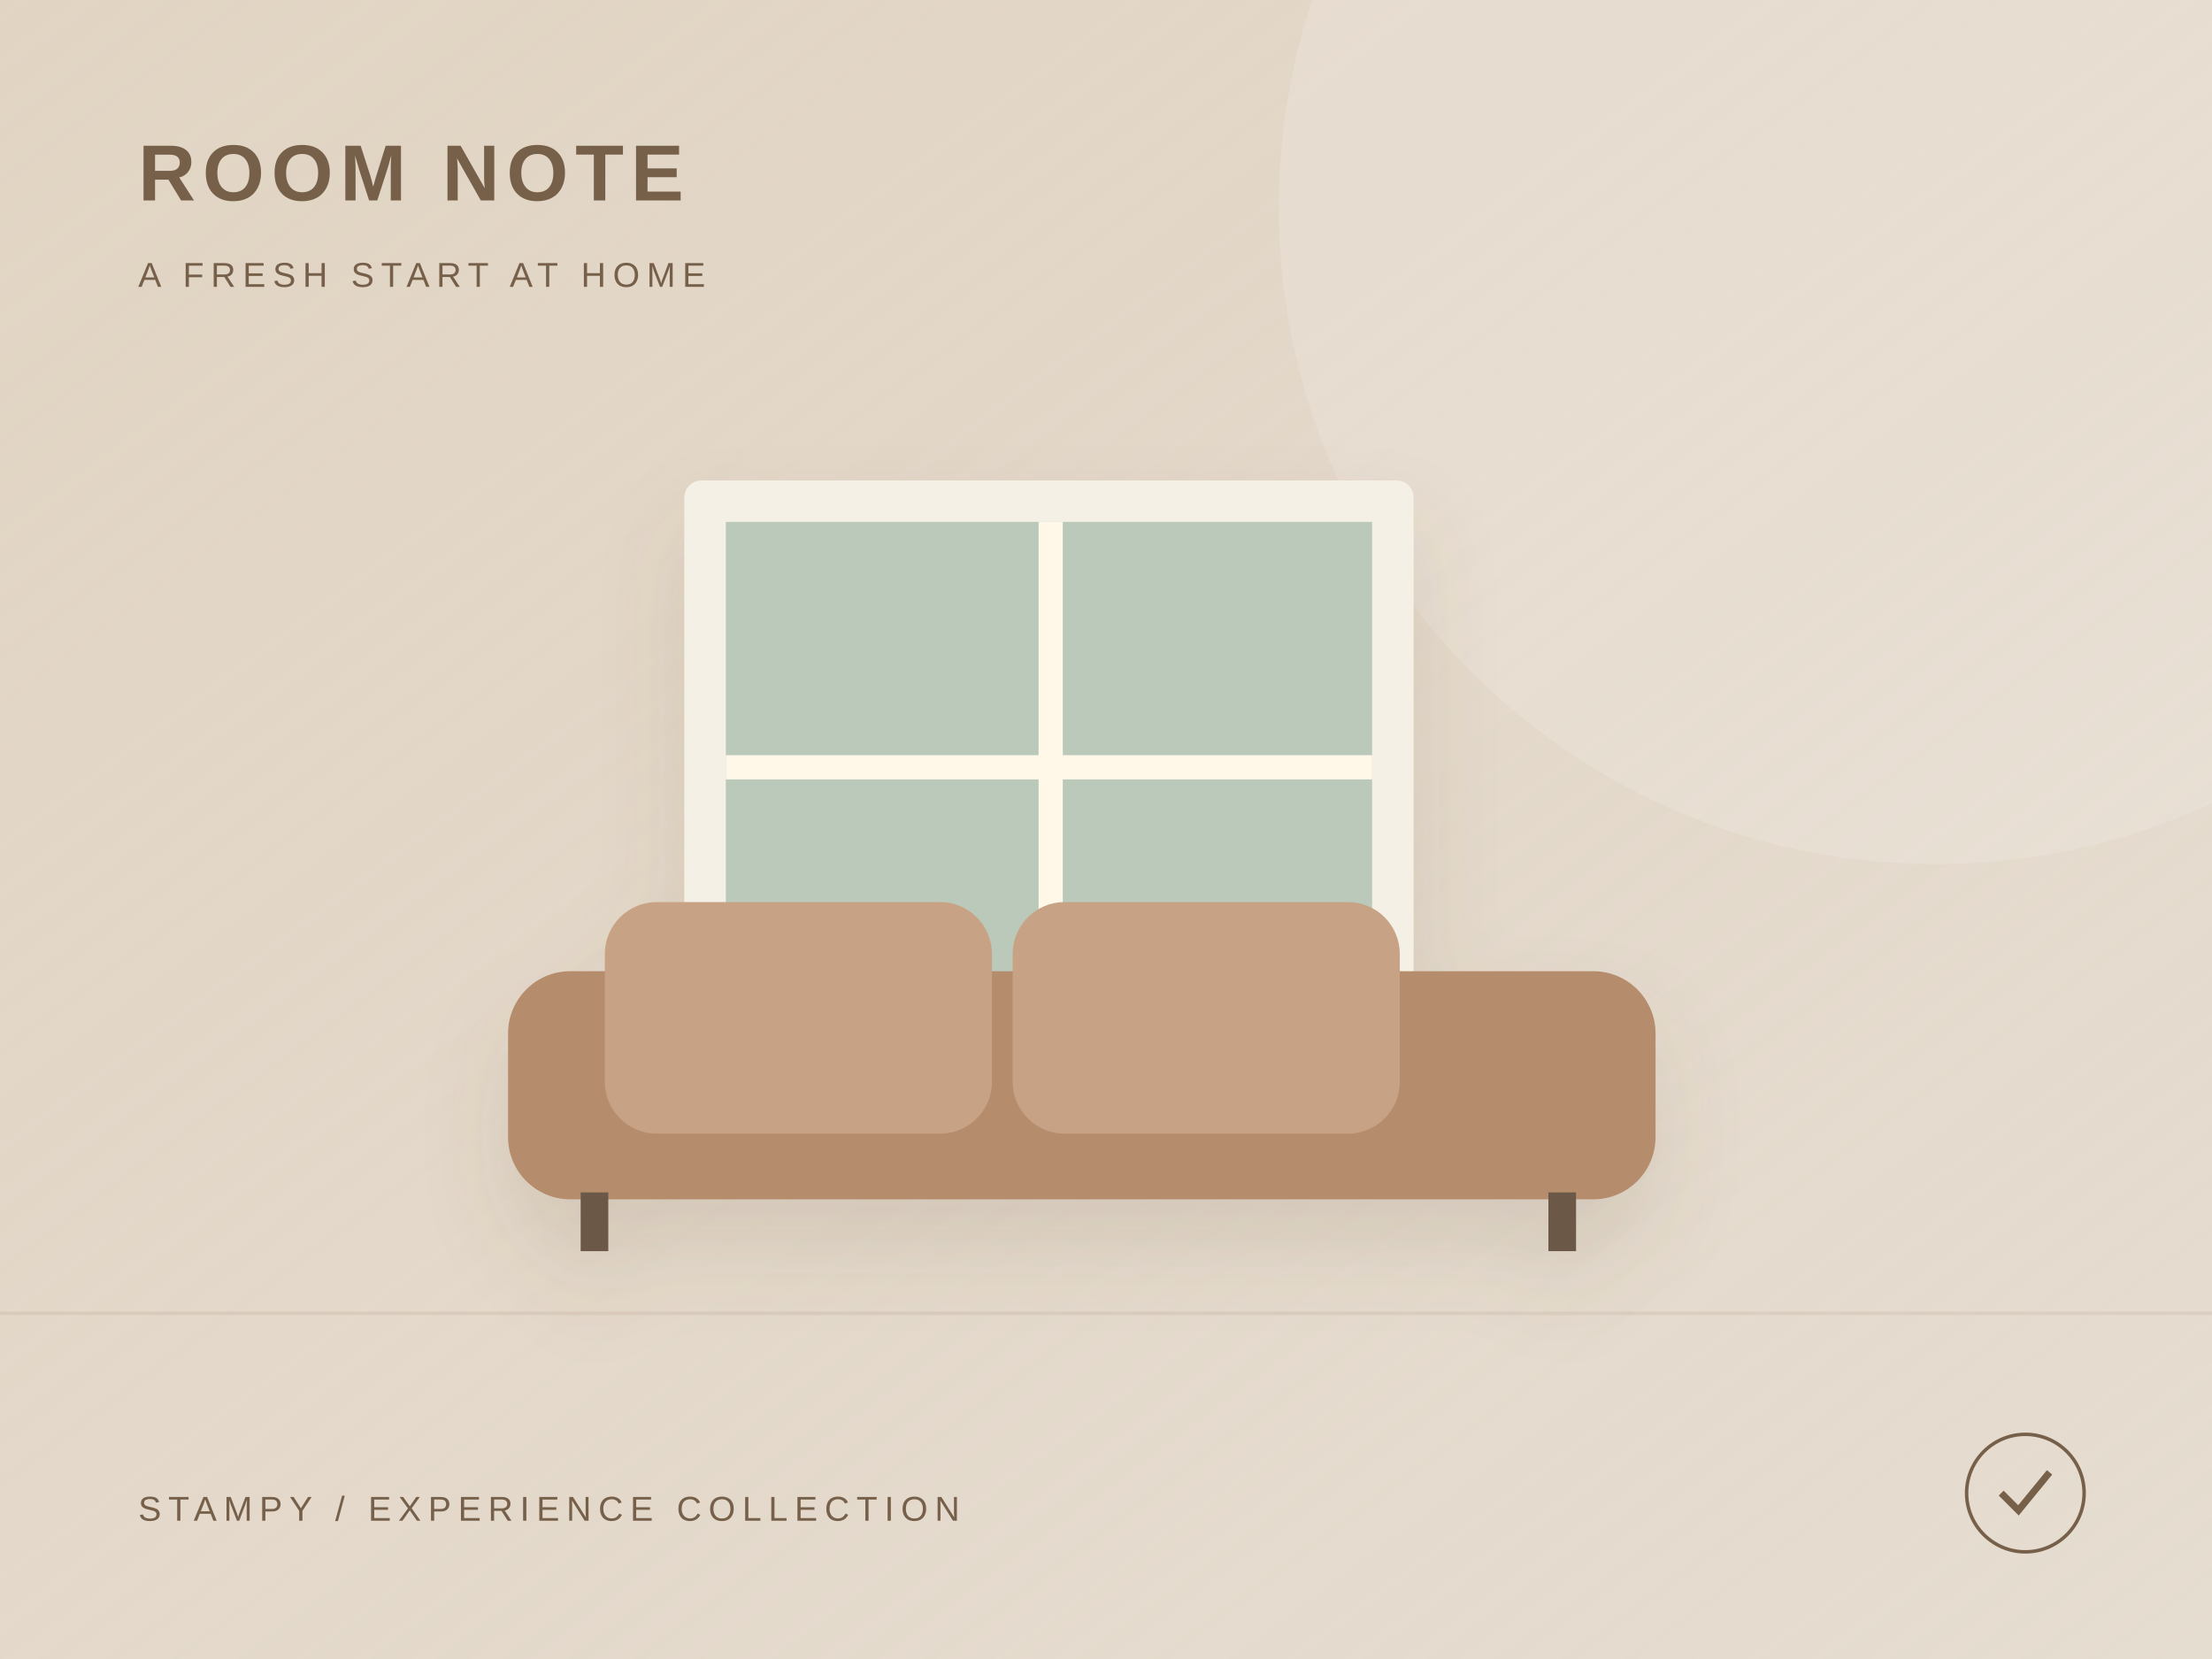
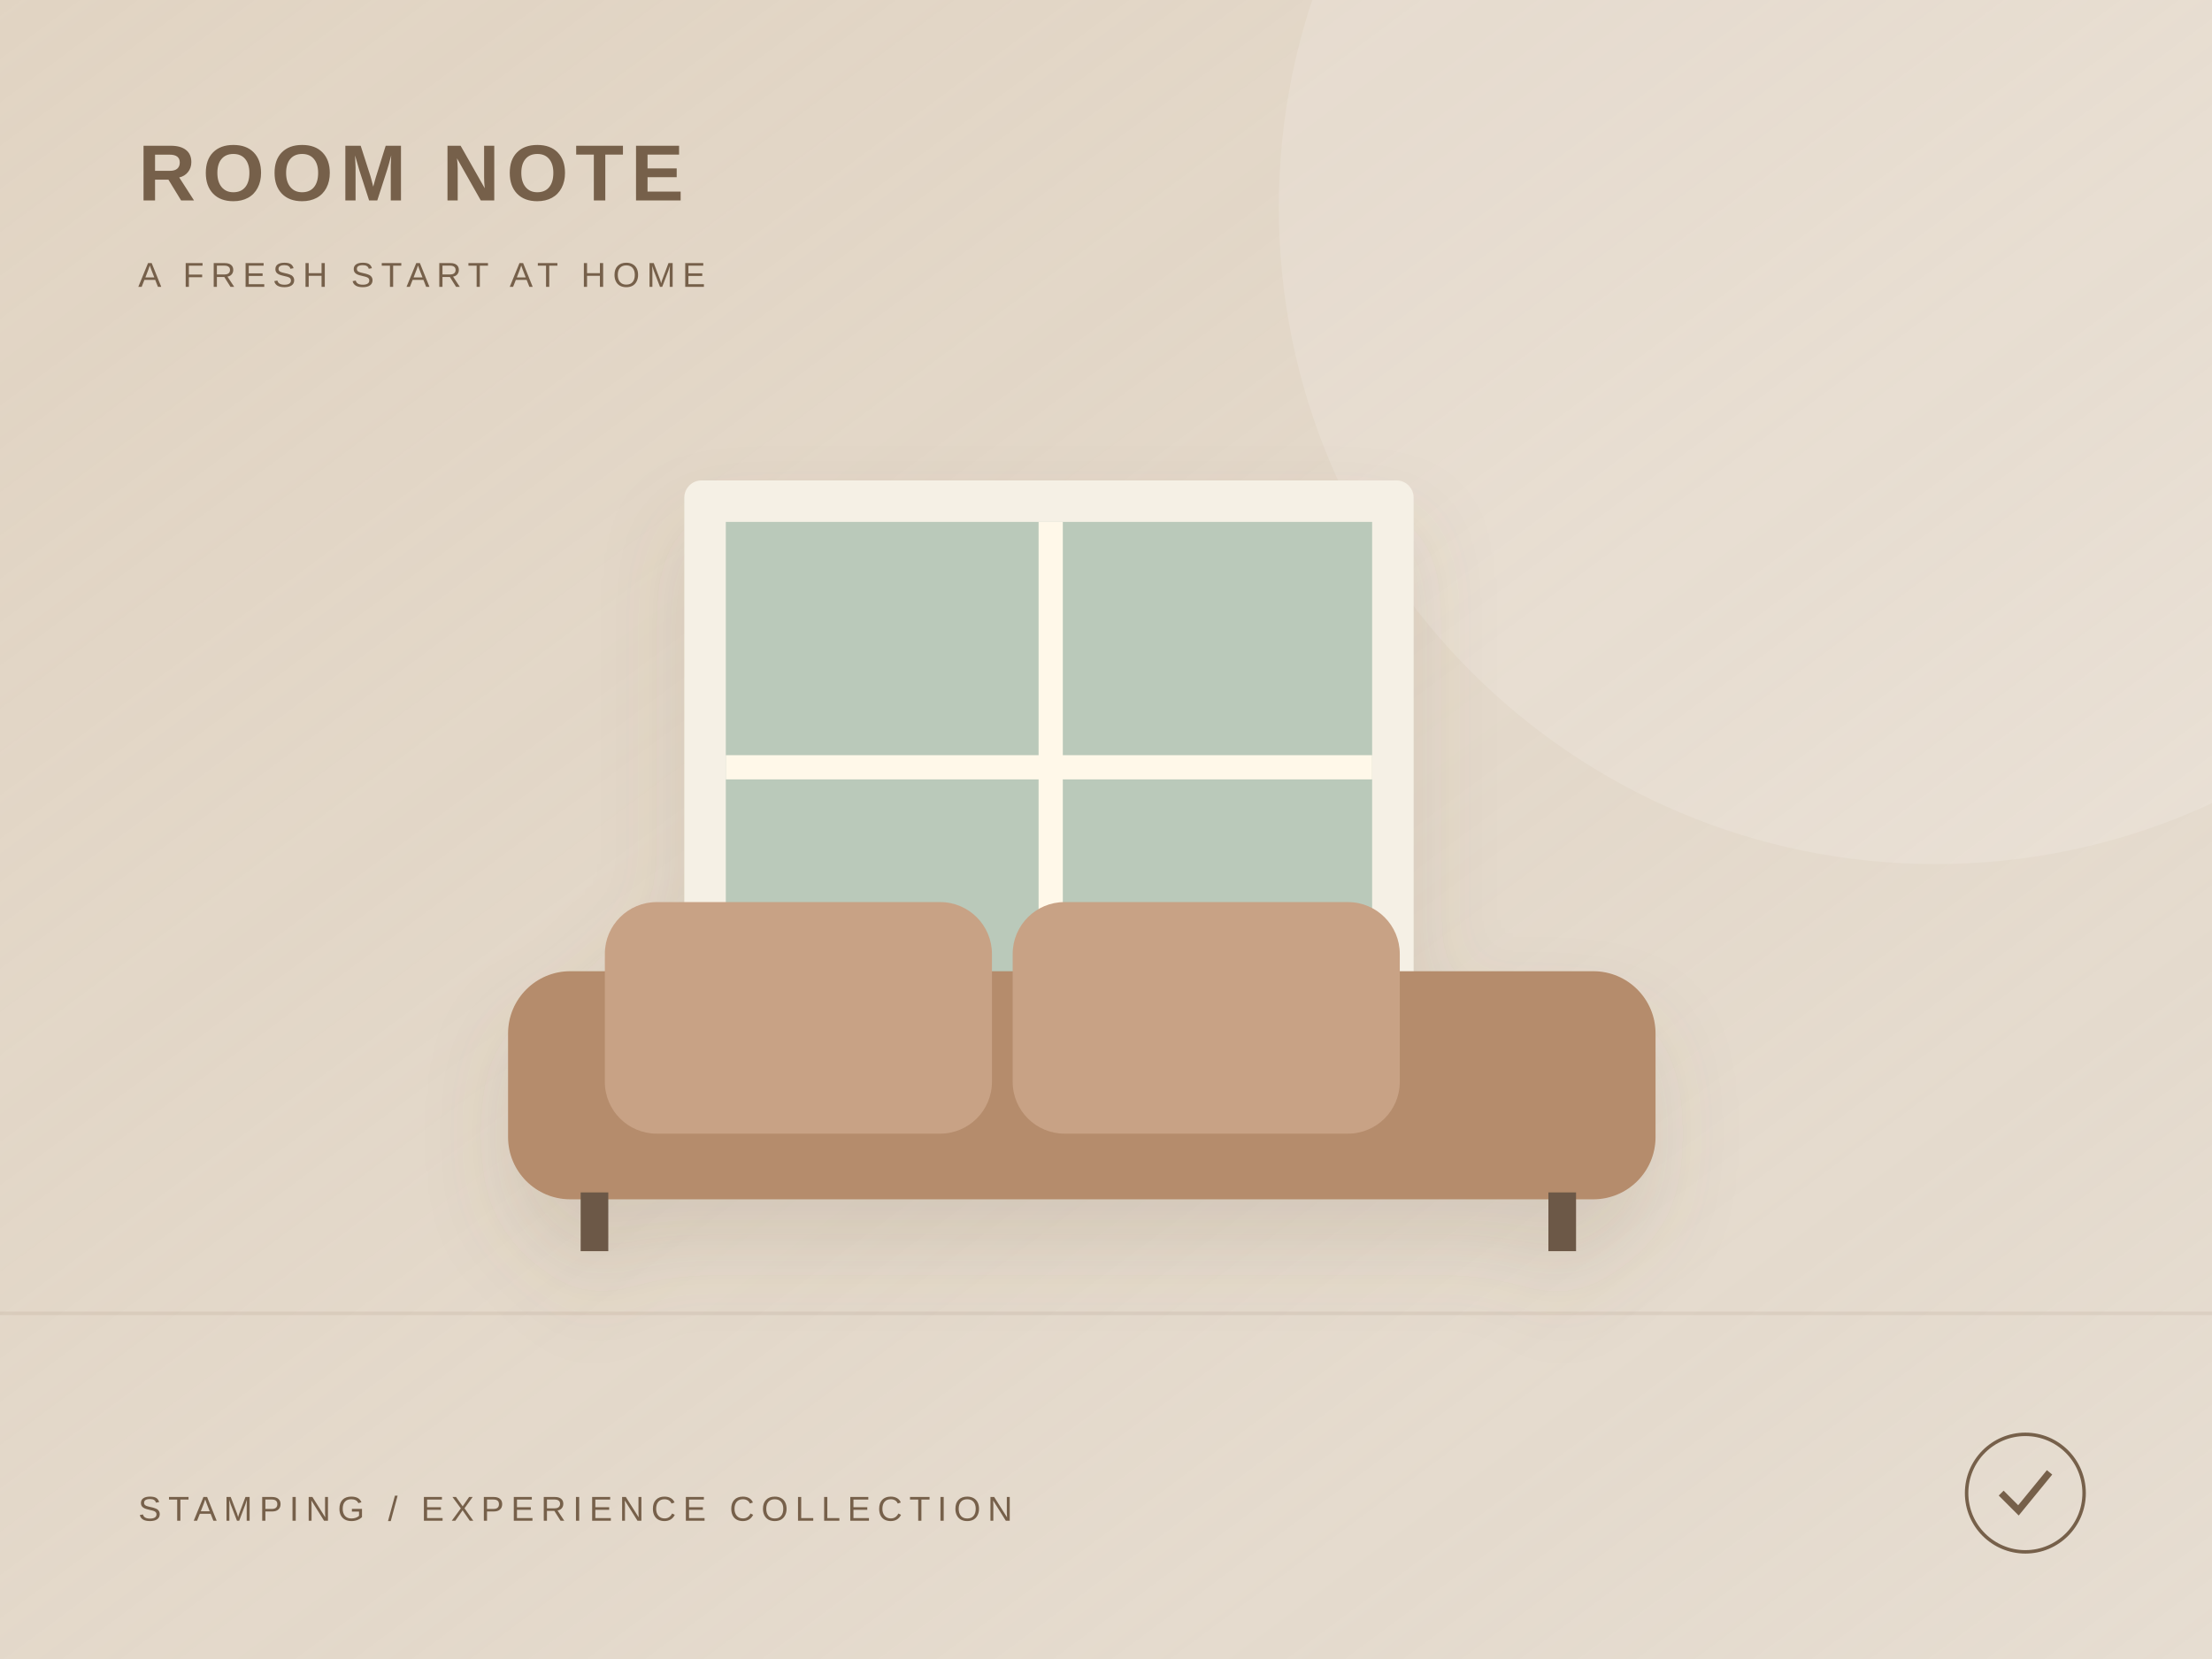
<svg xmlns="http://www.w3.org/2000/svg" viewBox="0 0 640 480">
  <defs>
    <linearGradient id="bg" x2="1" y2="1">
      <stop stop-color="#e1d4c3" />
      <stop offset="1" stop-color="#e1d4c3" stop-opacity=".7" />
    </linearGradient>
    <filter id="shadow" x="-30%" y="-30%" width="160%" height="180%">
      <feDropShadow dx="0" dy="14" stdDeviation="12" flood-color="#76604a" flood-opacity=".14" />
    </filter>
  </defs>
  <rect width="640" height="480" fill="url(#bg)" />
  <circle cx="560" cy="60" r="190" fill="#fff" opacity=".14" />
  <path d="M0 380h640" stroke="#76604a" opacity=".1" />
  <g font-family="Arial, sans-serif" fill="#76604a">
    <text x="40" y="58" font-size="23" font-weight="700" letter-spacing="2">ROOM NOTE</text>
    <text x="40" y="83" font-size="10" letter-spacing="2">A FRESH START AT HOME</text>
  </g>
  <g filter="url(#shadow)">
    <rect x="198" y="139" width="211" height="177" rx="5" fill="#f5f0e5" />
    <path d="M210 151h187v140H210Z" fill="#bac9ba" />
    <path d="M304 151v140m-94-69h187" stroke="#fff8e9" stroke-width="7" />
    <rect x="147" y="281" width="332" height="66" rx="18" fill="#b58c6c" />
    <rect x="175" y="261" width="112" height="67" rx="15" fill="#c8a285" />
    <rect x="293" y="261" width="112" height="67" rx="15" fill="#c8a285" />
    <path d="M172 345v17m280-17v17" stroke="#6c5947" stroke-width="8" />
  </g>
-   <text x="40" y="440" font-family="Arial,sans-serif" font-size="10" fill="#76604a" letter-spacing="2">STAMPY / EXPERIENCE COLLECTION</text>
+   <text x="40" y="440" font-family="Arial,sans-serif" font-size="10" fill="#76604a" letter-spacing="2">STAMPING / EXPERIENCE COLLECTION</text>
  <circle cx="586" cy="432" r="17" fill="none" stroke="#76604a" />
  <path d="m579 432 5 5 9-11" fill="none" stroke="#76604a" stroke-width="2" />
</svg>
